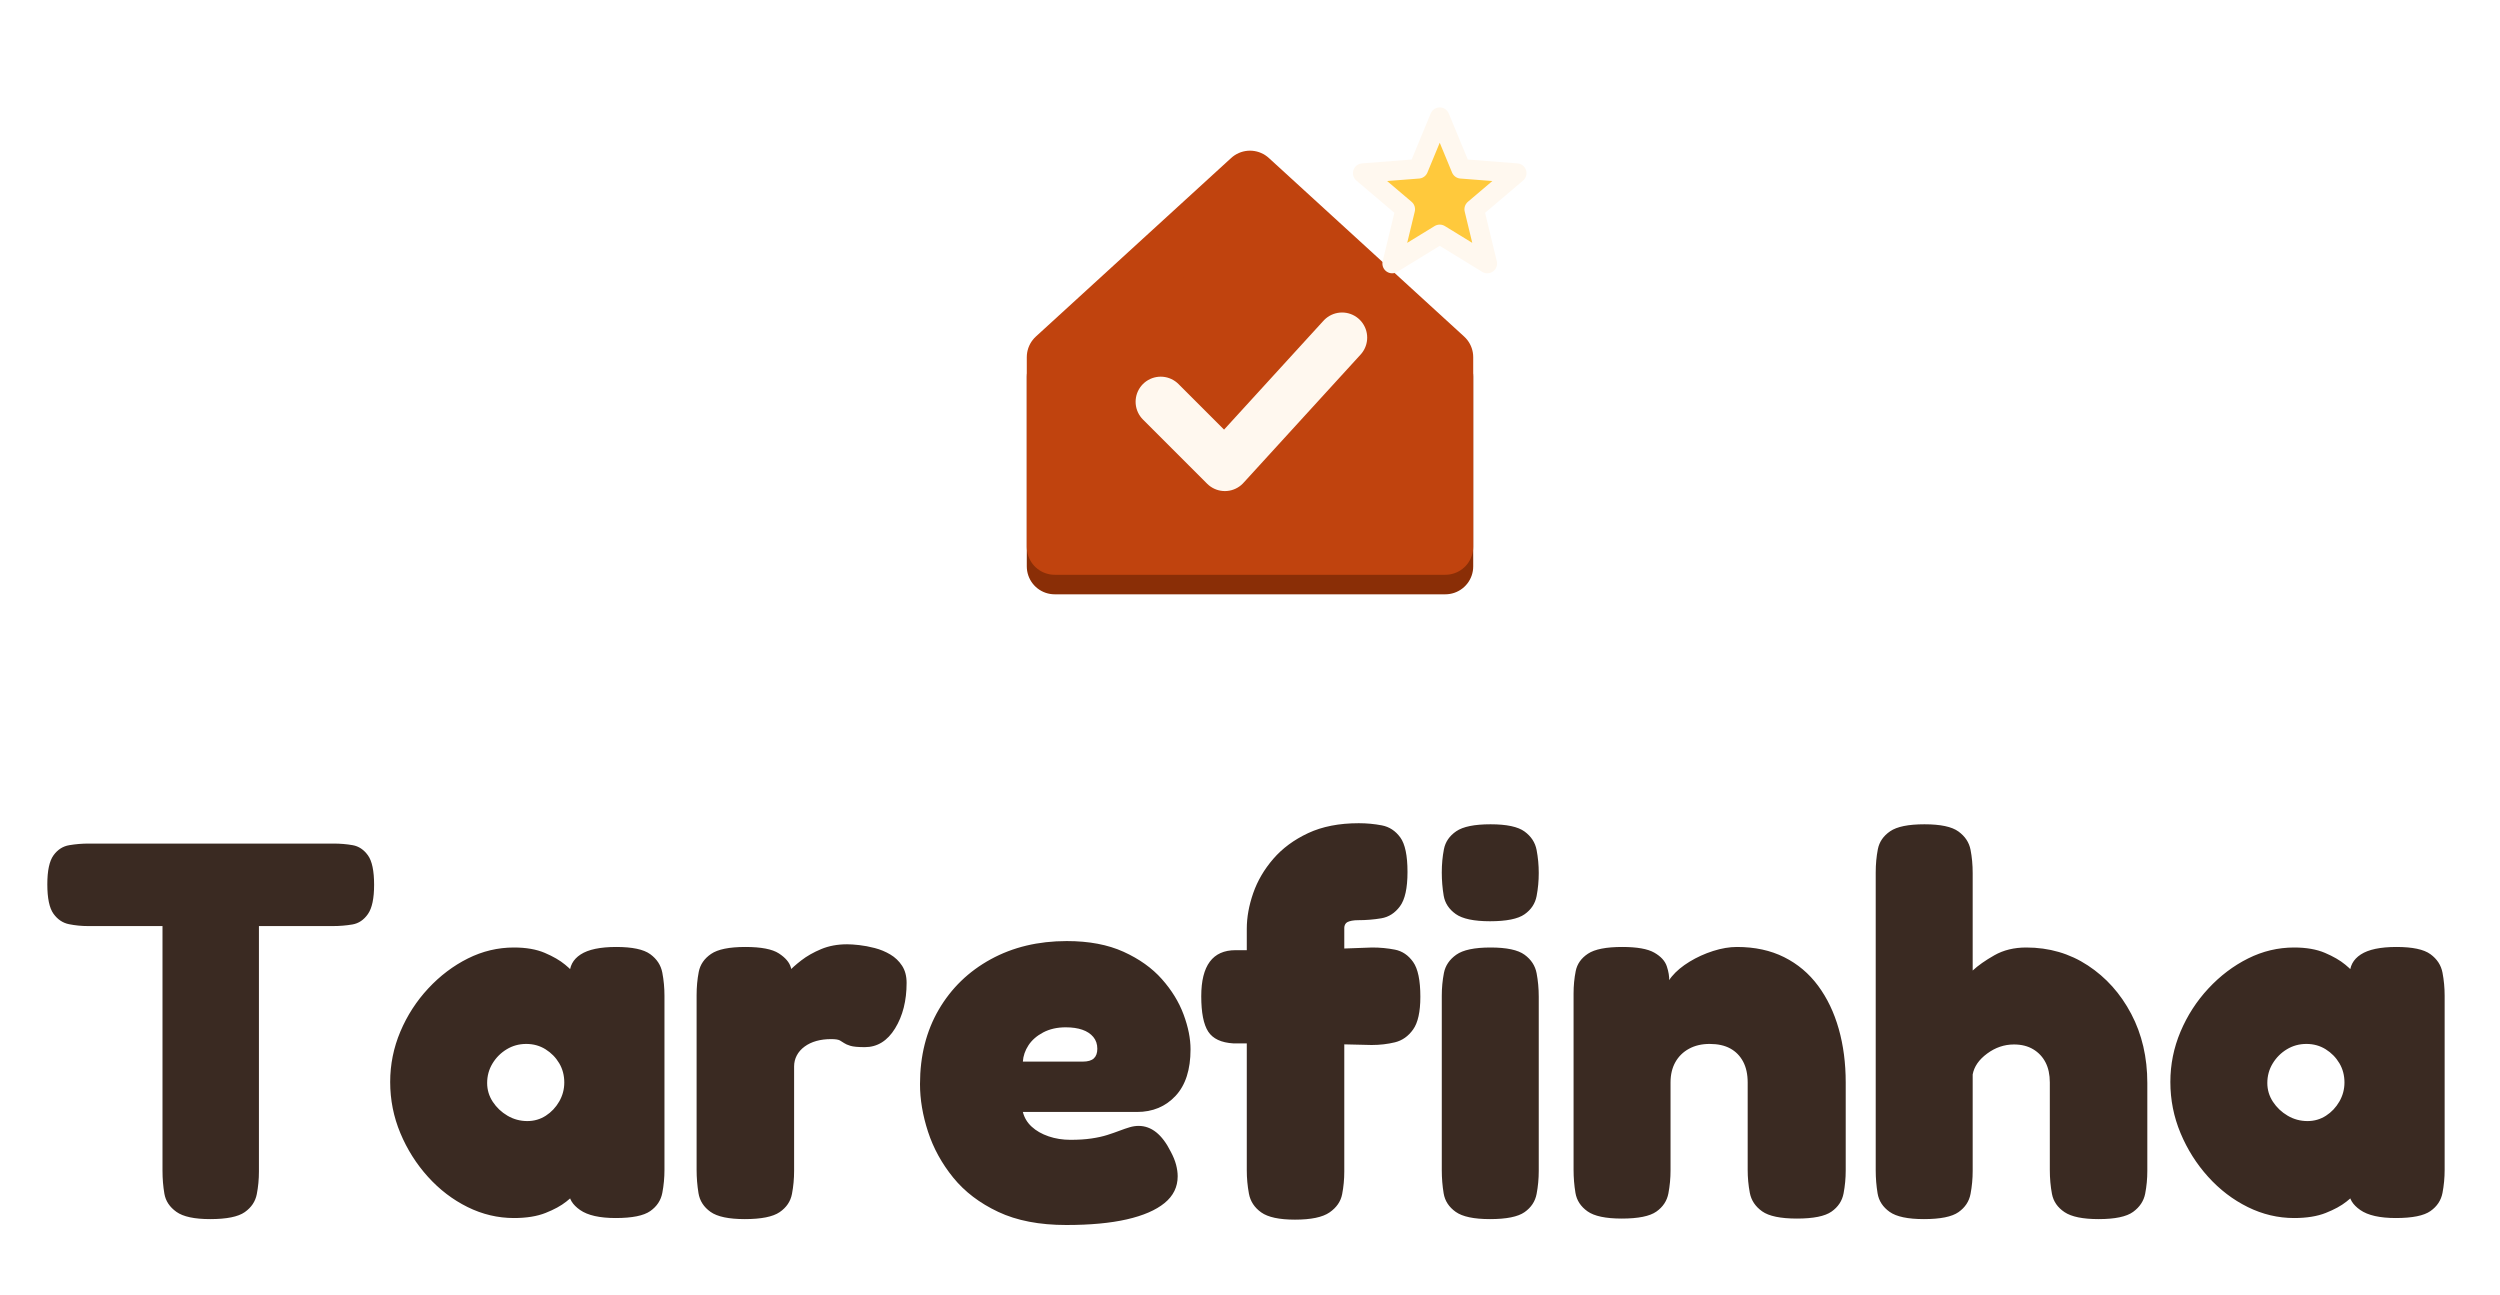
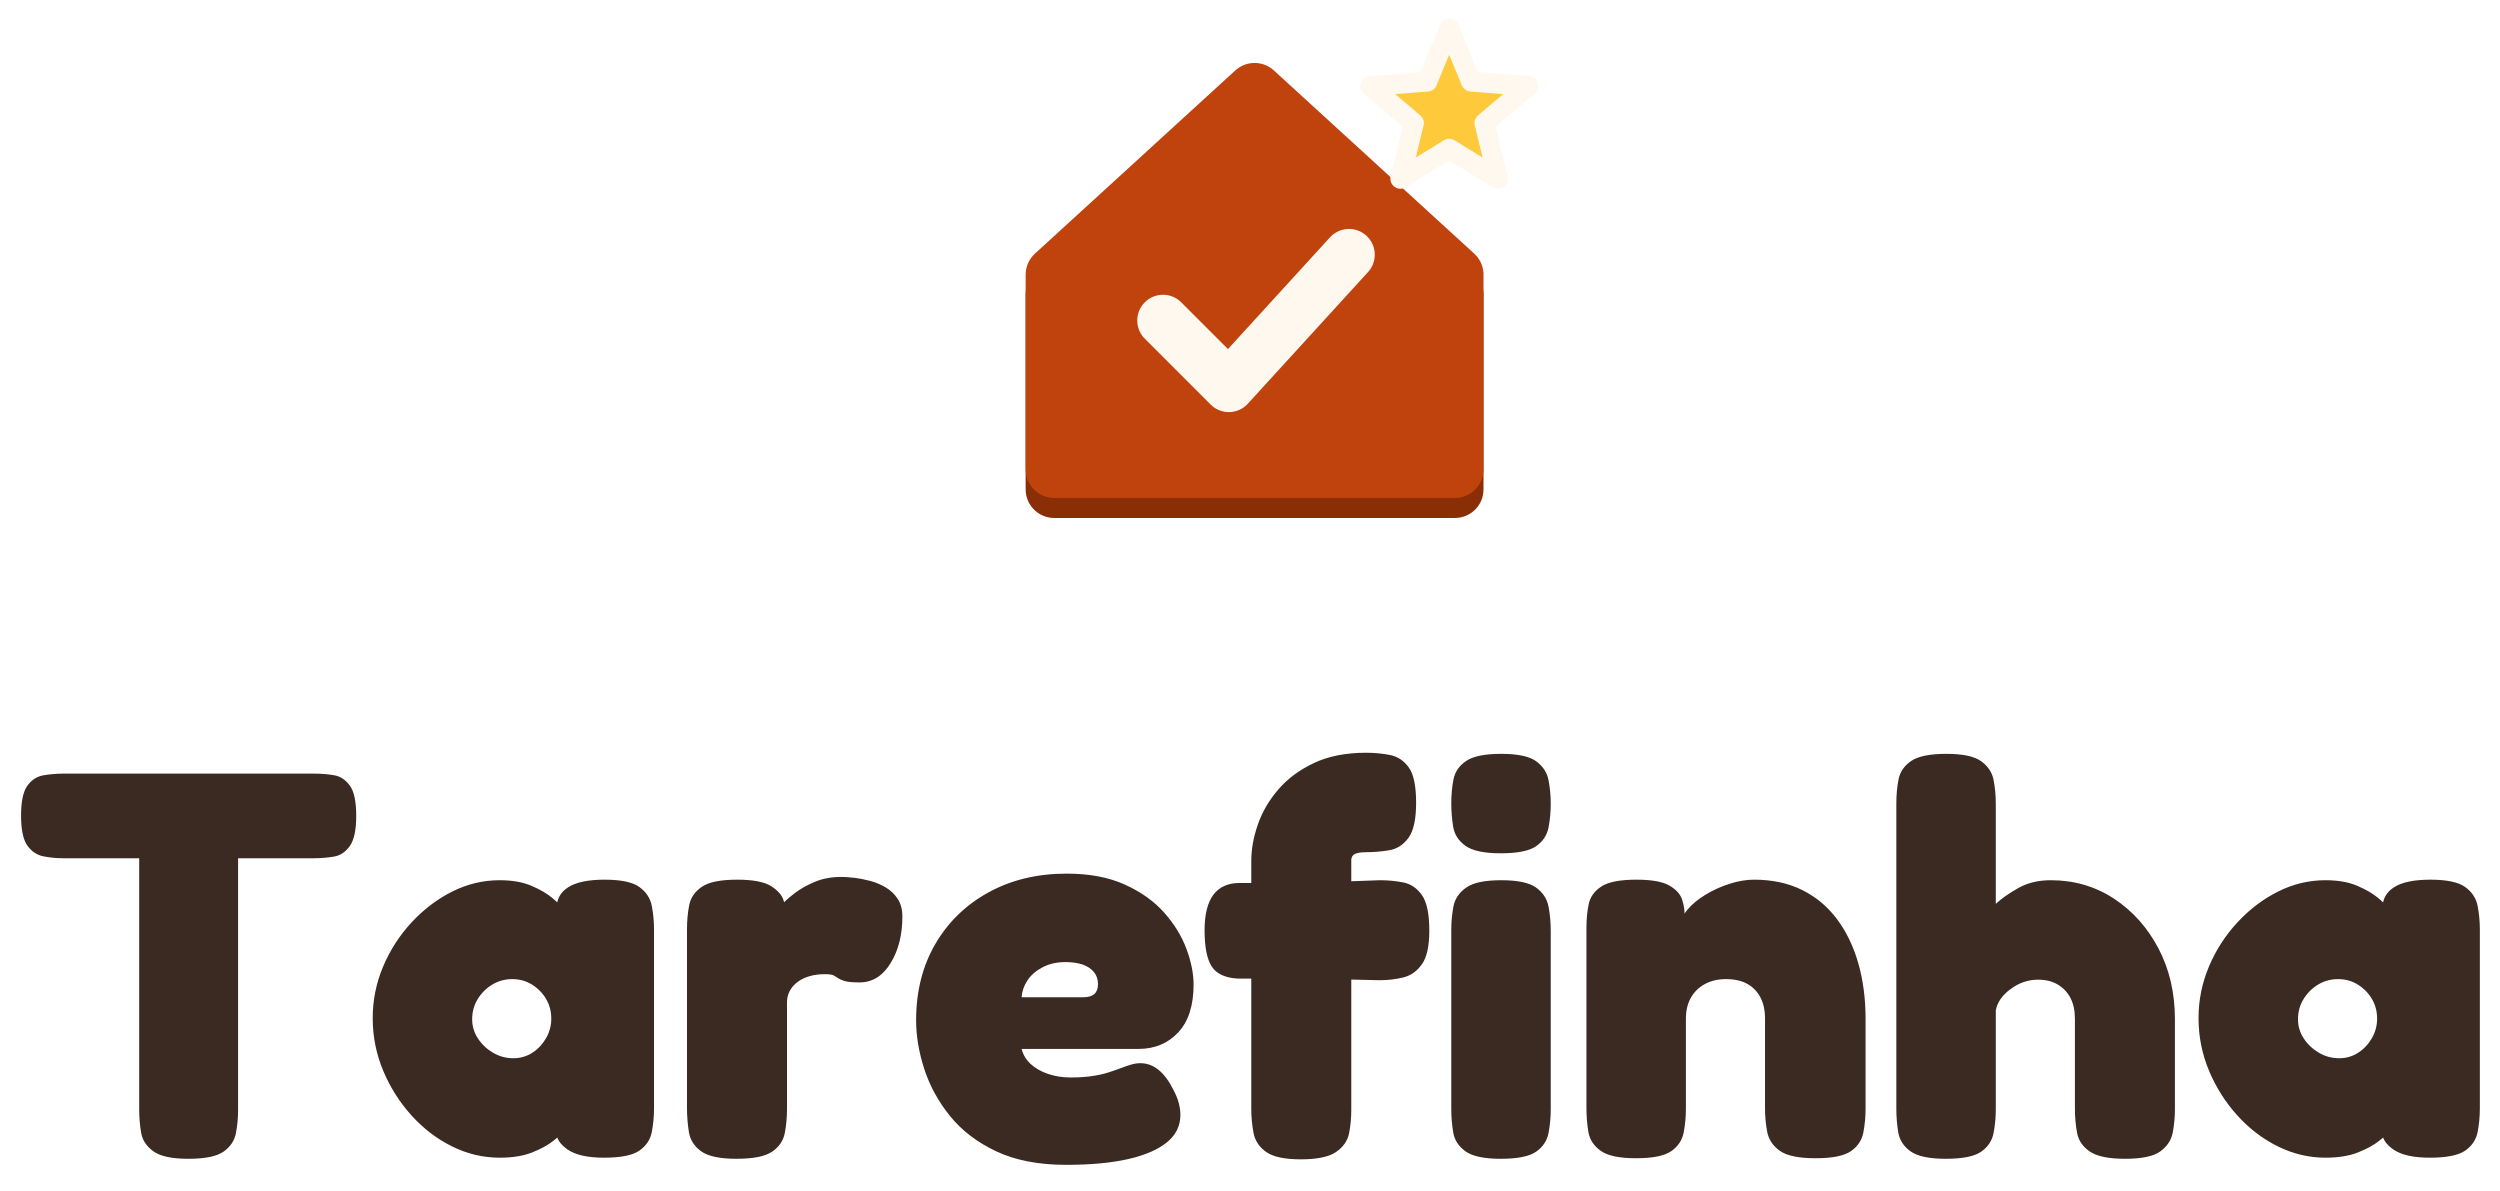
- <svg xmlns="http://www.w3.org/2000/svg" viewBox="0 0 560 290" width="560" height="290" role="img" aria-label="Tarefinha">
+ <svg xmlns="http://www.w3.org/2000/svg" viewBox="6 20 546 260" width="546" height="260" role="img" aria-label="Tarefinha">
  <g transform="translate(200 0) scale(0.3125)">
    <path d="M256 128 L396 256 L396 392 L116 392 L116 256 Z" transform="translate(0 14)" fill="#8A2E06" stroke="#8A2E06" stroke-width="40" stroke-linejoin="round" />
    <path d="M256 128 L396 256 L396 392 L116 392 L116 256 Z" fill="#C0430E" stroke="#C0430E" stroke-width="40" stroke-linejoin="round" />
    <path d="M192 288 L238 334 L322 242" fill="none" stroke="#FFF8EF" stroke-width="36" stroke-linecap="round" stroke-linejoin="round" />
    <path d="M392.0,84.0 L407.3,121.0 L447.2,124.1 L416.7,150.0 L426.1,188.9 L392.0,168.0 L357.9,188.9 L367.3,150.0 L336.8,124.1 L376.7,121.0Z" fill="#FFC93C" stroke="#FFF8EF" stroke-width="14" stroke-linejoin="round" />
  </g>
  <path transform="translate(8.8 272)" d="M65.88 -83.04Q68.16 -83.04 70.2 -82.68Q72.24 -82.32 73.62 -80.4Q75.0 -78.48 75.0 -73.8Q75.0 -69.24 73.62 -67.26Q72.24 -65.28 70.14 -64.92Q68.04 -64.56 65.76 -64.56H49.2V-9.6Q49.2 -6.96 48.72 -4.5Q48.24 -2.04 46.02 -0.48Q43.8 1.08 38.28 1.08Q33.0 1.08 30.72 -0.54Q28.44 -2.16 28.02 -4.62Q27.6 -7.08 27.6 -9.72V-64.56H10.92Q8.76 -64.56 6.66 -64.98Q4.56 -65.4 3.18 -67.32Q1.8 -69.24 1.8 -73.92Q1.8 -78.48 3.18 -80.4Q4.56 -82.32 6.72 -82.68Q8.88 -83.04 11.04 -83.04Z M129.12 0.84Q123.72 0.84 121.14 -0.96Q118.56 -2.76 118.68 -5.04H120.36Q119.76 -4.2 118.02 -2.82Q116.28 -1.44 113.4 -0.3Q110.52 0.84 106.32 0.84Q100.92 0.84 95.94 -1.62Q90.96 -4.08 87.06 -8.4Q83.16 -12.72 80.88 -18.18Q78.6 -23.64 78.6 -29.64Q78.6 -35.52 80.88 -40.92Q83.16 -46.32 87.12 -50.58Q91.08 -54.84 96.0 -57.3Q100.92 -59.76 106.32 -59.76Q110.4 -59.76 113.22 -58.56Q116.04 -57.36 117.78 -55.92Q119.52 -54.48 120.12 -53.52H118.8Q118.68 -56.52 121.26 -58.2Q123.84 -59.88 129.24 -59.88Q134.64 -59.88 136.86 -58.26Q139.08 -56.64 139.56 -54.12Q140.04 -51.6 140.04 -48.96V-9.96Q140.04 -7.32 139.56 -4.8Q139.08 -2.28 136.86 -0.72Q134.64 0.84 129.12 0.84ZM109.32 -20.88Q111.6 -20.88 113.46 -22.08Q115.32 -23.28 116.46 -25.26Q117.6 -27.24 117.6 -29.52Q117.6 -31.92 116.46 -33.84Q115.32 -35.76 113.4 -36.96Q111.48 -38.16 109.08 -38.16Q106.68 -38.16 104.7 -36.96Q102.72 -35.76 101.52 -33.78Q100.32 -31.8 100.32 -29.4Q100.32 -27.12 101.58 -25.2Q102.84 -23.28 104.88 -22.08Q106.92 -20.88 109.32 -20.88Z M158.04 1.08Q152.64 1.08 150.36 -0.54Q148.08 -2.16 147.66 -4.74Q147.24 -7.32 147.24 -9.96V-49.08Q147.24 -51.84 147.72 -54.3Q148.2 -56.76 150.48 -58.32Q152.76 -59.88 158.16 -59.88Q163.44 -59.88 165.66 -58.44Q167.88 -57.0 168.36 -55.26Q168.84 -53.52 168.84 -52.56L166.92 -53.28Q166.92 -53.28 167.88 -54.36Q168.84 -55.44 170.7 -56.88Q172.56 -58.32 175.14 -59.4Q177.72 -60.48 180.96 -60.48Q182.04 -60.48 183.66 -60.3Q185.28 -60.12 187.14 -59.64Q189.0 -59.16 190.62 -58.2Q192.24 -57.24 193.26 -55.68Q194.28 -54.12 194.28 -51.84Q194.28 -45.84 191.7 -41.64Q189.12 -37.44 184.92 -37.44Q182.64 -37.44 181.68 -37.74Q180.72 -38.04 180.3 -38.34Q179.88 -38.64 179.34 -38.94Q178.8 -39.24 177.36 -39.24Q175.56 -39.24 174.06 -38.82Q172.56 -38.4 171.42 -37.56Q170.28 -36.72 169.68 -35.58Q169.08 -34.44 169.08 -33.12V-9.72Q169.08 -7.08 168.6 -4.56Q168.12 -2.04 165.84 -0.48Q163.56 1.08 158.04 1.08Z M230.04 2.4Q221.04 2.4 214.8 -0.54Q208.56 -3.48 204.72 -8.22Q200.88 -12.96 199.08 -18.48Q197.28 -24.0 197.28 -29.16Q197.28 -38.64 201.48 -45.84Q205.68 -53.04 213.12 -57.12Q220.56 -61.2 230.16 -61.2Q237.6 -61.2 242.88 -58.8Q248.16 -56.4 251.46 -52.68Q254.76 -48.96 256.32 -44.76Q257.88 -40.56 257.88 -36.96Q257.88 -30.12 254.52 -26.52Q251.16 -22.92 245.88 -22.92H220.32Q220.8 -21.0 222.3 -19.62Q223.8 -18.24 226.08 -17.46Q228.36 -16.68 231.0 -16.68Q233.64 -16.68 235.68 -16.98Q237.72 -17.28 239.22 -17.76Q240.72 -18.24 241.98 -18.72Q243.24 -19.2 244.26 -19.5Q245.28 -19.8 246.24 -19.8Q248.4 -19.8 250.2 -18.36Q252.0 -16.92 253.44 -14.04Q254.28 -12.48 254.64 -11.1Q255.0 -9.72 255.0 -8.52Q255.0 -4.92 252.06 -2.52Q249.12 -0.12 243.6 1.14Q238.08 2.4 230.04 2.4ZM220.32 -34.2H233.76Q235.44 -34.2 236.22 -34.92Q237.0 -35.64 237.0 -37.08Q237.0 -38.64 236.1 -39.72Q235.2 -40.8 233.64 -41.34Q232.08 -41.88 229.92 -41.88Q227.04 -41.88 224.88 -40.74Q222.72 -39.6 221.58 -37.86Q220.44 -36.12 220.32 -34.2Z M281.28 1.2Q276.0 1.2 273.72 -0.42Q271.44 -2.04 270.96 -4.62Q270.48 -7.2 270.48 -9.84V-63.96Q270.48 -67.8 271.92 -71.94Q273.36 -76.08 276.42 -79.62Q279.48 -83.16 284.22 -85.38Q288.96 -87.6 295.56 -87.6Q298.2 -87.6 300.72 -87.12Q303.24 -86.64 304.86 -84.42Q306.48 -82.2 306.48 -76.68Q306.48 -71.28 304.8 -69.0Q303.12 -66.72 300.6 -66.3Q298.08 -65.88 295.44 -65.88Q294.6 -65.88 294.0 -65.76Q293.4 -65.64 293.04 -65.46Q292.68 -65.28 292.5 -64.92Q292.32 -64.56 292.32 -64.2V-9.6Q292.32 -6.96 291.84 -4.5Q291.36 -2.04 289.02 -0.42Q286.68 1.2 281.28 1.2ZM267.96 -59.16H282.0L298.56 -59.76Q301.2 -59.76 303.66 -59.28Q306.12 -58.8 307.74 -56.52Q309.36 -54.24 309.36 -48.72Q309.36 -43.68 307.74 -41.4Q306.12 -39.12 303.66 -38.52Q301.2 -37.92 298.44 -37.92L283.2 -38.28H267.48Q263.4 -38.52 261.84 -40.92Q260.28 -43.32 260.28 -48.84Q260.28 -54.0 262.2 -56.58Q264.12 -59.16 267.96 -59.16Z M324.96 1.08Q319.56 1.08 317.28 -0.54Q315 -2.16 314.58 -4.68Q314.16 -7.2 314.16 -9.84V-48.96Q314.16 -51.6 314.64 -54.06Q315.12 -56.52 317.4 -58.14Q319.68 -59.76 325.08 -59.76Q330.48 -59.76 332.7 -58.14Q334.92 -56.52 335.4 -54.0Q335.88 -51.48 335.88 -48.72V-9.72Q335.88 -7.08 335.4 -4.56Q334.92 -2.04 332.7 -0.48Q330.48 1.08 324.96 1.08ZM324.96 -65.64Q319.56 -65.64 317.28 -67.26Q315 -68.88 314.58 -71.4Q314.16 -73.92 314.16 -76.56Q314.16 -79.32 314.64 -81.78Q315.12 -84.24 317.4 -85.8Q319.68 -87.36 325.08 -87.36Q330.48 -87.36 332.7 -85.74Q334.92 -84.12 335.4 -81.6Q335.88 -79.08 335.88 -76.44Q335.88 -73.8 335.4 -71.28Q334.92 -68.76 332.7 -67.2Q330.48 -65.64 324.96 -65.64Z M354.48 0.96Q349.08 0.96 346.8 -0.66Q344.52 -2.28 344.1 -4.8Q343.68 -7.32 343.68 -9.96V-49.44Q343.68 -52.08 344.16 -54.48Q344.64 -56.88 346.92 -58.38Q349.2 -59.88 354.6 -59.88Q359.52 -59.88 361.74 -58.62Q363.96 -57.36 364.56 -55.56Q365.16 -53.76 365.1 -52.26Q365.04 -50.76 365.28 -50.4L364.32 -49.68Q364.2 -51.48 365.7 -53.28Q367.2 -55.08 369.66 -56.58Q372.12 -58.08 374.94 -58.98Q377.76 -59.88 380.28 -59.88Q386.28 -59.88 390.84 -57.6Q395.4 -55.32 398.46 -51.18Q401.52 -47.04 403.08 -41.52Q404.64 -36.0 404.64 -29.52V-9.84Q404.64 -7.2 404.16 -4.68Q403.68 -2.16 401.46 -0.6Q399.24 0.96 393.72 0.96Q388.2 0.96 385.92 -0.66Q383.64 -2.28 383.16 -4.8Q382.68 -7.32 382.68 -9.96V-29.52Q382.68 -32.28 381.66 -34.2Q380.64 -36.12 378.78 -37.14Q376.92 -38.16 374.16 -38.16Q371.52 -38.16 369.54 -37.08Q367.56 -36.0 366.48 -34.08Q365.4 -32.16 365.4 -29.52V-9.84Q365.4 -7.2 364.92 -4.68Q364.44 -2.16 362.22 -0.6Q360 0.96 354.48 0.96Z M422.16 1.08Q416.76 1.08 414.48 -0.54Q412.2 -2.16 411.78 -4.68Q411.36 -7.2 411.36 -9.84V-76.56Q411.36 -79.32 411.84 -81.78Q412.32 -84.24 414.6 -85.8Q416.88 -87.36 422.28 -87.36Q427.68 -87.36 429.9 -85.74Q432.12 -84.12 432.6 -81.66Q433.08 -79.2 433.08 -76.44V-54.6Q434.88 -56.28 437.94 -58.02Q441 -59.76 445.08 -59.76Q452.76 -59.76 458.88 -55.74Q465 -51.72 468.6 -44.88Q472.2 -38.04 472.2 -29.4V-9.72Q472.2 -7.08 471.72 -4.62Q471.24 -2.16 469.02 -0.54Q466.8 1.08 461.28 1.08Q456 1.08 453.66 -0.48Q451.32 -2.04 450.84 -4.56Q450.36 -7.08 450.36 -9.96V-29.52Q450.36 -32.16 449.4 -34.02Q448.44 -35.88 446.64 -36.96Q444.84 -38.04 442.32 -38.04Q439.08 -38.04 436.32 -36.0Q433.56 -33.96 433.08 -31.32V-9.72Q433.08 -7.08 432.6 -4.56Q432.12 -2.04 429.9 -0.48Q427.68 1.08 422.16 1.08Z M527.88 0.84Q522.48 0.84 519.9 -0.96Q517.32 -2.76 517.44 -5.04H519.12Q518.52 -4.2 516.78 -2.82Q515.04 -1.44 512.16 -0.3Q509.28 0.84 505.08 0.84Q499.68 0.84 494.7 -1.62Q489.72 -4.08 485.82 -8.4Q481.92 -12.72 479.64 -18.18Q477.36 -23.64 477.36 -29.64Q477.36 -35.52 479.64 -40.92Q481.92 -46.32 485.88 -50.58Q489.84 -54.84 494.76 -57.3Q499.68 -59.76 505.08 -59.76Q509.16 -59.76 511.98 -58.56Q514.8 -57.36 516.54 -55.92Q518.28 -54.48 518.88 -53.52H517.56Q517.44 -56.52 520.02 -58.2Q522.6 -59.88 528.0 -59.88Q533.4 -59.88 535.62 -58.26Q537.84 -56.64 538.32 -54.12Q538.8 -51.6 538.8 -48.96V-9.96Q538.8 -7.32 538.32 -4.8Q537.84 -2.28 535.62 -0.72Q533.4 0.84 527.88 0.84ZM508.08 -20.88Q510.36 -20.88 512.22 -22.08Q514.08 -23.28 515.22 -25.26Q516.36 -27.24 516.36 -29.52Q516.36 -31.92 515.22 -33.84Q514.08 -35.76 512.16 -36.96Q510.24 -38.16 507.84 -38.16Q505.44 -38.16 503.46 -36.96Q501.48 -35.76 500.28 -33.78Q499.08 -31.8 499.08 -29.4Q499.08 -27.12 500.34 -25.2Q501.6 -23.28 503.64 -22.08Q505.68 -20.88 508.08 -20.88Z" fill="#3A2A22" />
</svg>
